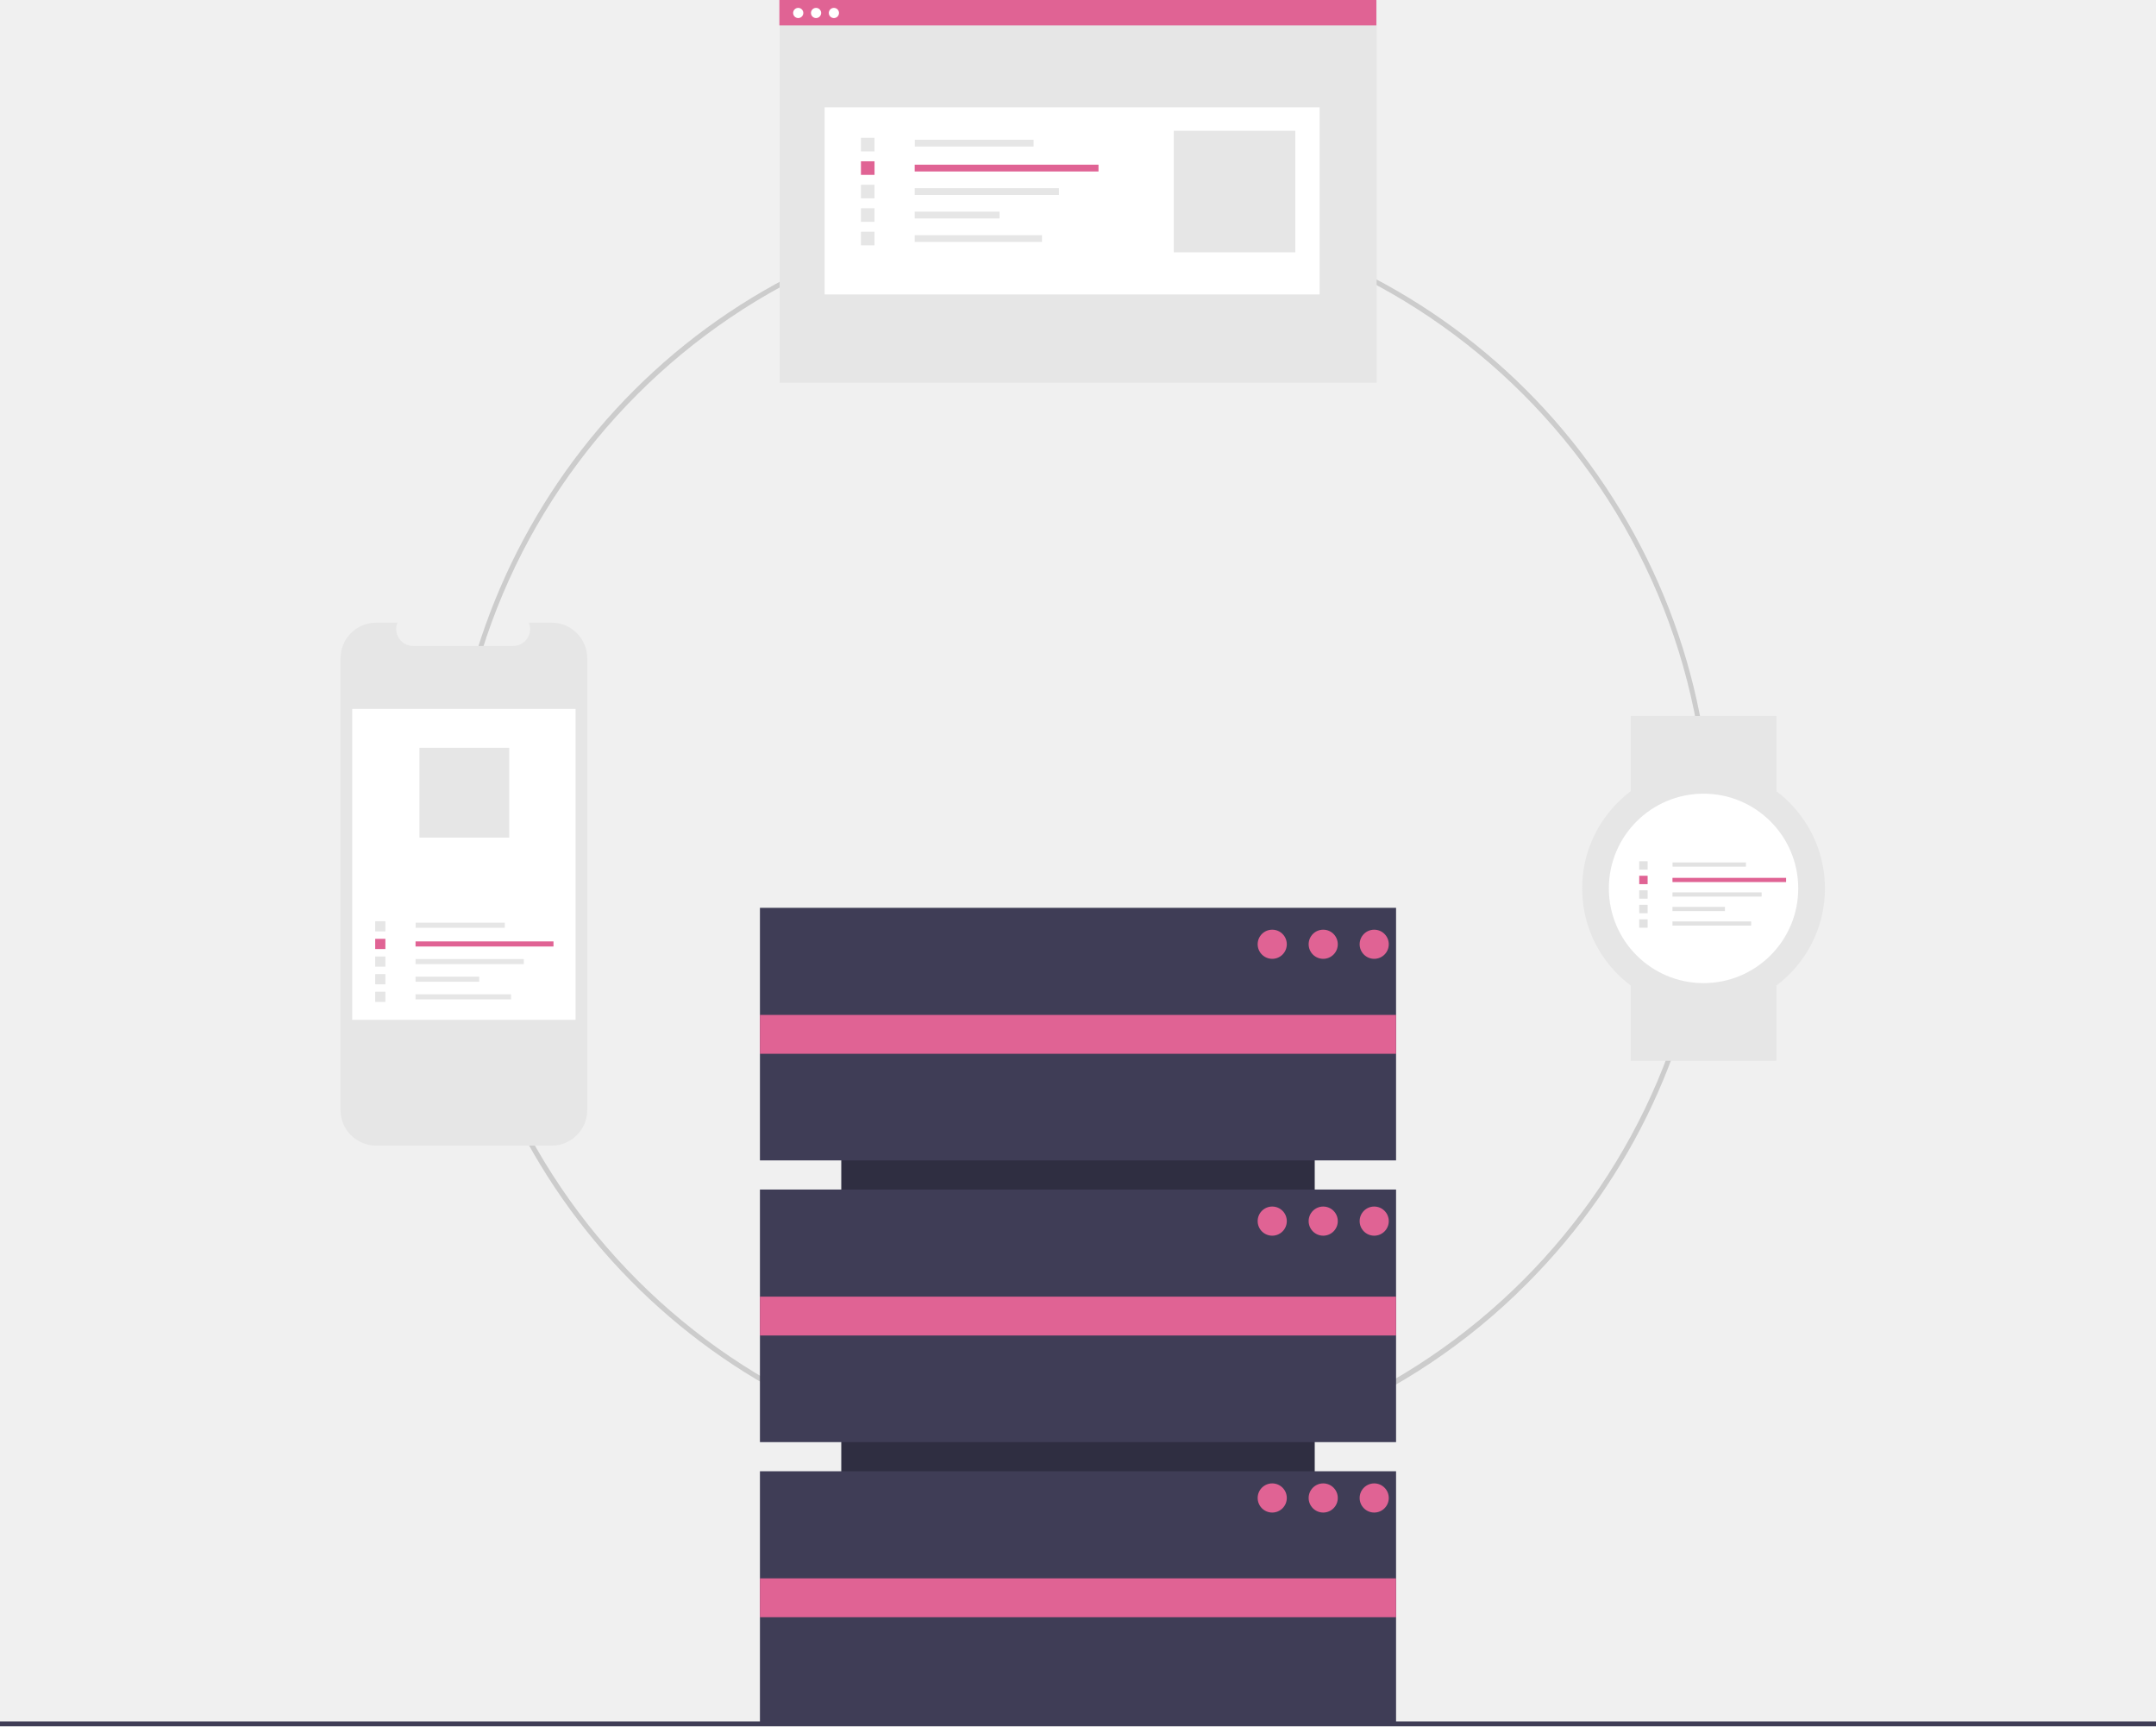
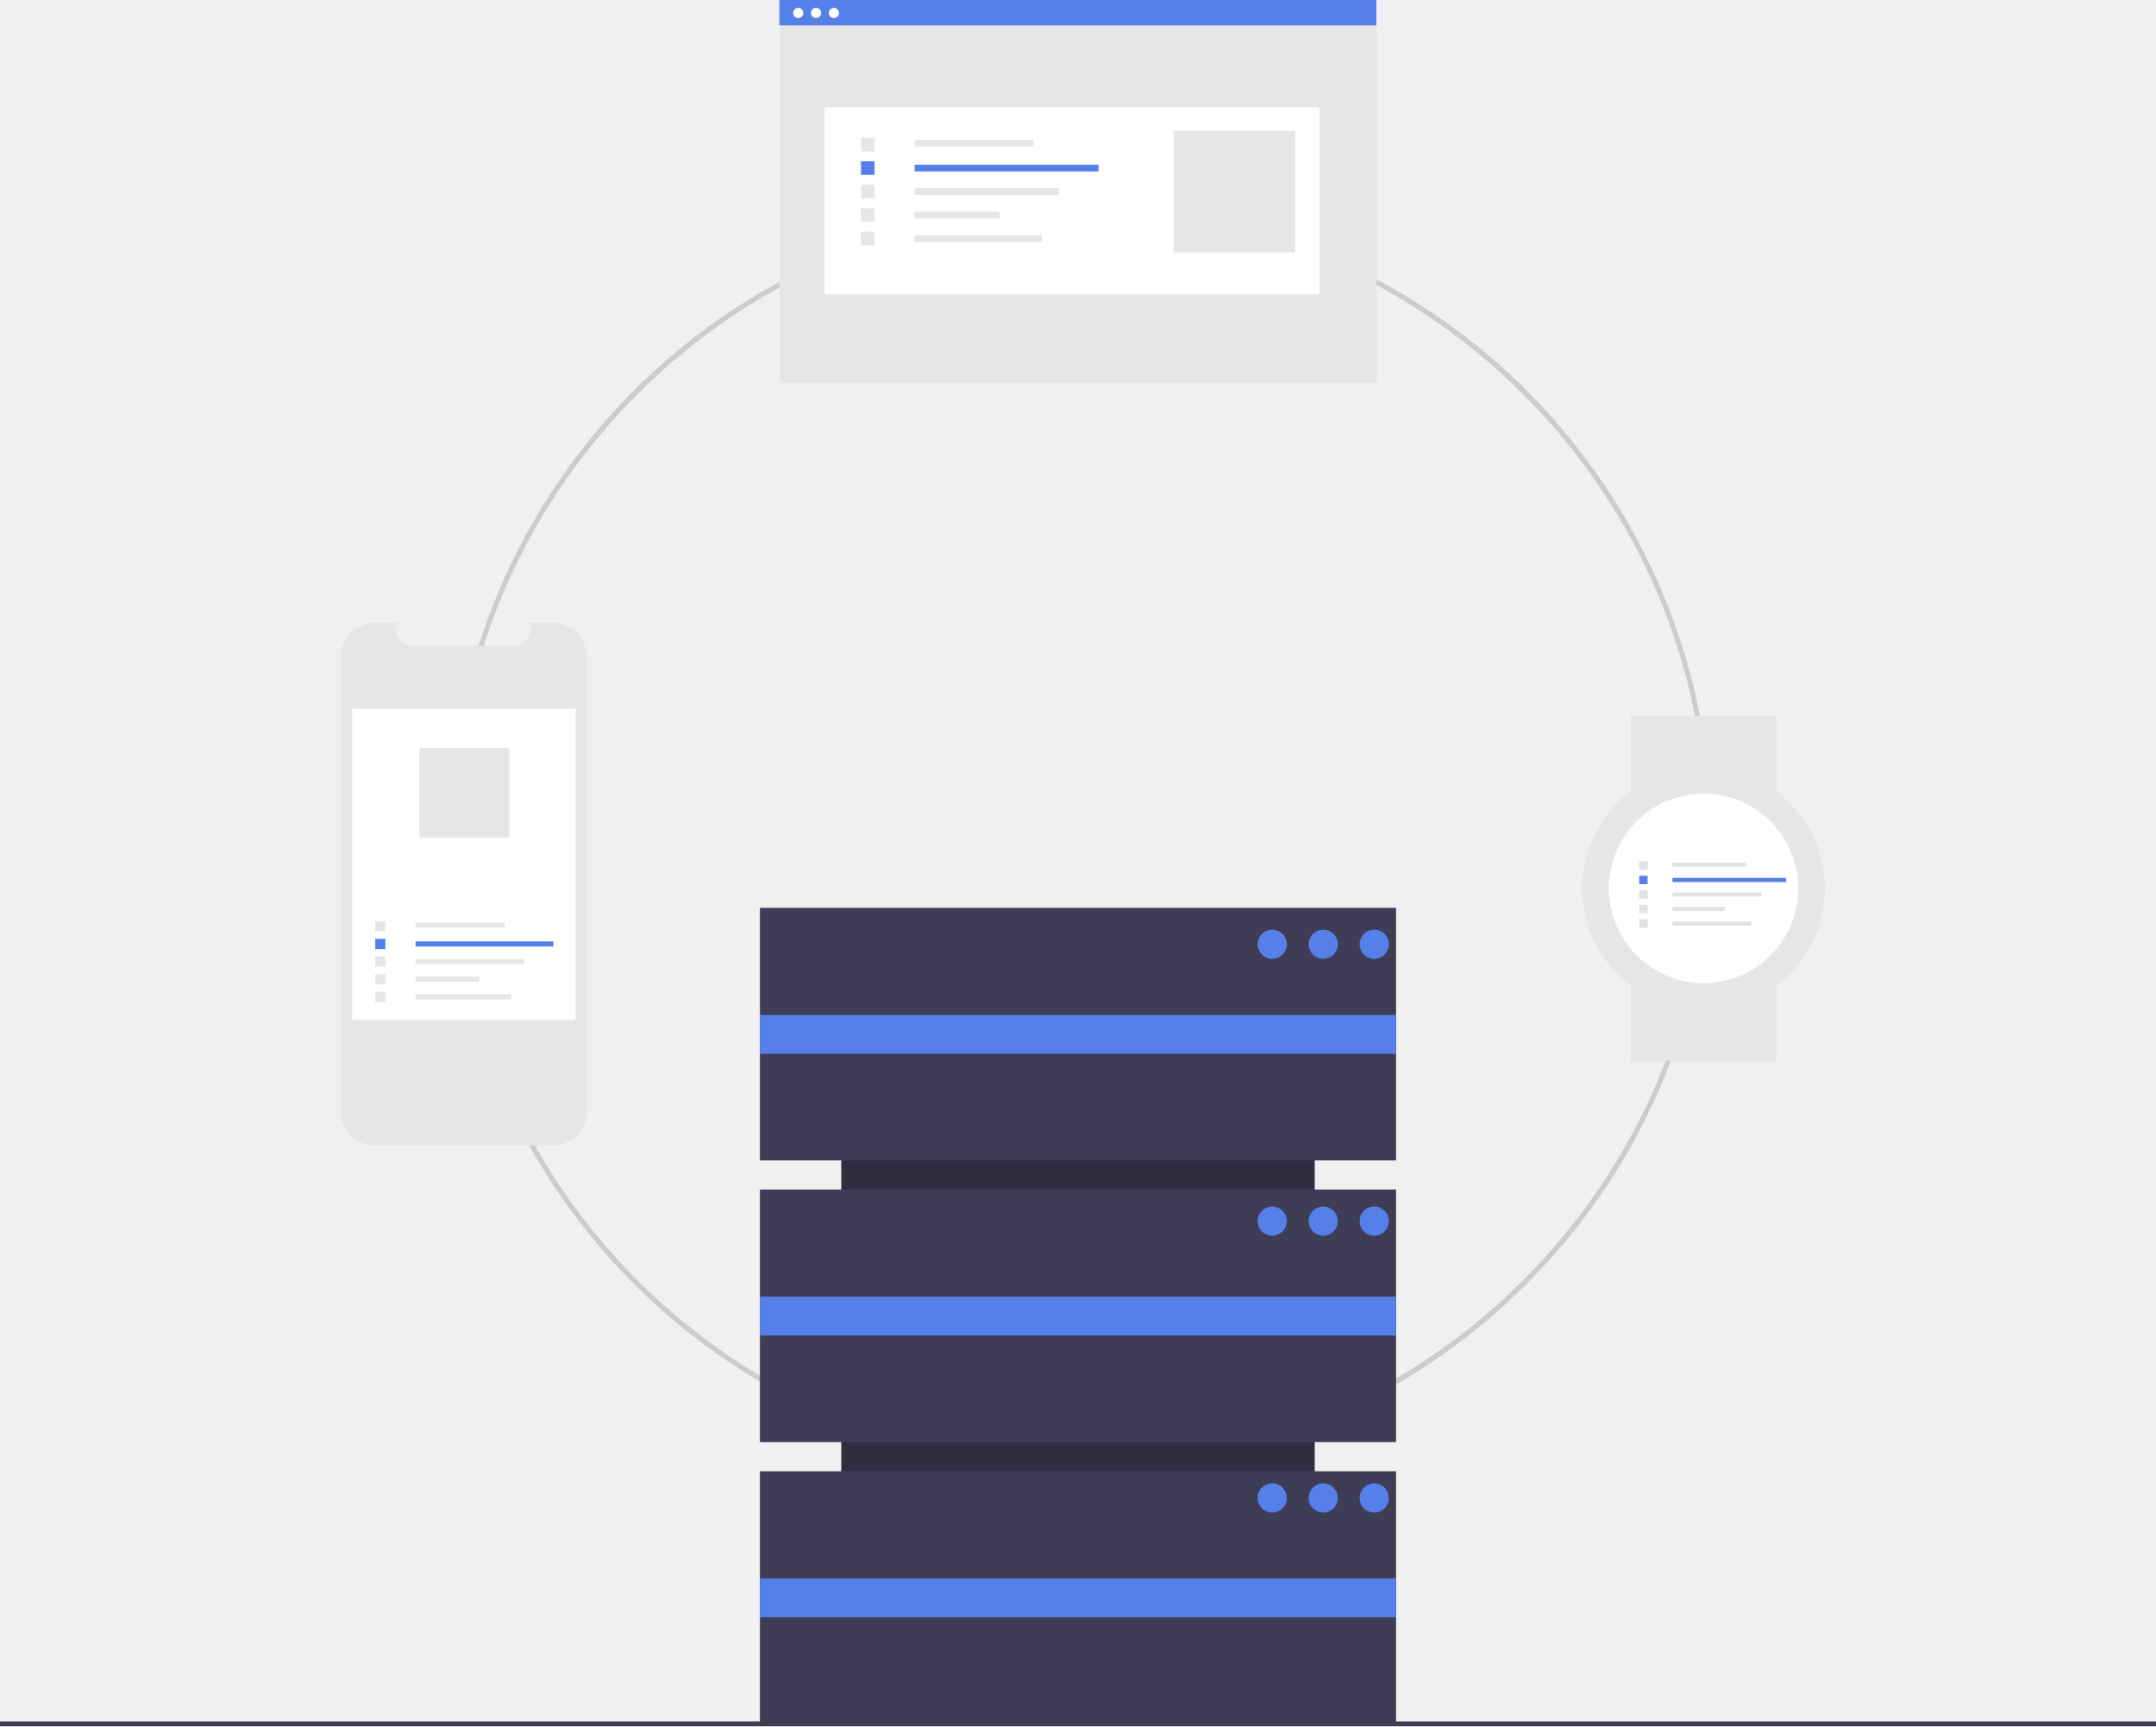
<svg xmlns="http://www.w3.org/2000/svg" data-name="Layer 1" width="888" height="710.807" viewBox="0 0 888 710.807">
  <path d="M600.936,699.404a260.064,260.064,0,1,1,183.894-76.171A258.365,258.365,0,0,1,600.936,699.404Zm0-518.129c-142.297,0-258.064,115.768-258.064,258.065s115.768,258.064,258.064,258.064S859,581.637,859,439.34,743.232,181.275,600.936,181.275Z" transform="translate(-156 -94.59648)" fill="#ccc" />
  <rect x="469" y="509.904" width="262" height="195" transform="translate(1051.404 -87.19257) rotate(90)" fill="#2f2e41" />
  <rect x="313" y="373.807" width="262" height="104" fill="#3f3d56" />
  <rect x="313" y="489.807" width="262" height="104" fill="#3f3d56" />
  <rect x="313" y="605.807" width="262" height="104" fill="#3f3d56" />
-   <rect x="313" y="417.904" width="262" height="16" fill="#e06394" />
-   <rect x="313" y="533.904" width="262" height="16" fill="#e06394" />
-   <rect x="313" y="649.904" width="262" height="16" fill="#e06394" />
-   <circle cx="524" cy="388.807" r="6" fill="#e06394" />
-   <circle cx="545" cy="388.807" r="6" fill="#e06394" />
-   <circle cx="566" cy="388.807" r="6" fill="#e06394" />
-   <circle cx="524" cy="502.807" r="6" fill="#e06394" />
-   <circle cx="545" cy="502.807" r="6" fill="#e06394" />
-   <circle cx="566" cy="502.807" r="6" fill="#e06394" />
-   <circle cx="524" cy="616.807" r="6" fill="#e06394" />
-   <circle cx="545" cy="616.807" r="6" fill="#e06394" />
-   <circle cx="566" cy="616.807" r="6" fill="#e06394" />
+   <rect x="313" y="417.904" width="262" height="16" fill="#5680e9" />
+   <rect x="313" y="533.904" width="262" height="16" fill="#5680e9" />
+   <rect x="313" y="649.904" width="262" height="16" fill="#5680e9" />
+   <circle cx="524" cy="388.807" r="6" fill="#5680e9" />
+   <circle cx="545" cy="388.807" r="6" fill="#5680e9" />
+   <circle cx="566" cy="388.807" r="6" fill="#5680e9" />
+   <circle cx="524" cy="502.807" r="6" fill="#5680e9" />
+   <circle cx="545" cy="502.807" r="6" fill="#5680e9" />
+   <circle cx="566" cy="502.807" r="6" fill="#5680e9" />
+   <circle cx="524" cy="616.807" r="6" fill="#5680e9" />
+   <circle cx="545" cy="616.807" r="6" fill="#5680e9" />
+   <circle cx="566" cy="616.807" r="6" fill="#5680e9" />
  <rect y="708.807" width="888" height="2" fill="#3f3d56" />
  <path d="M397.879,365.661v185.992a14.675,14.675,0,0,1-14.672,14.672H310.928a14.677,14.677,0,0,1-14.678-14.672V365.661a14.677,14.677,0,0,1,14.678-14.672h8.768a6.978,6.978,0,0,0,6.455,9.606h41.208a6.978,6.978,0,0,0,6.455-9.606h9.392A14.675,14.675,0,0,1,397.879,365.661Z" transform="translate(-156 -94.59648)" fill="#e6e6e6" />
  <rect x="145.064" y="291.91" width="92" height="128" fill="#fff" />
  <rect x="171.186" y="379.927" width="36.72" height="2.098" fill="#e6e6e6" />
-   <rect x="171.149" y="387.632" width="56.817" height="2.098" fill="#e06394" />
+   <rect x="171.149" y="387.632" width="56.817" height="2.098" fill="#5680e9" />
  <rect x="171.149" y="394.89" width="44.588" height="2.098" fill="#e6e6e6" />
  <rect x="171.149" y="402.149" width="26.228" height="2.098" fill="#e6e6e6" />
  <rect x="171.149" y="409.407" width="39.343" height="2.098" fill="#e6e6e6" />
  <rect x="154.533" y="379.324" width="4.197" height="4.197" fill="#e6e6e6" />
-   <rect x="154.533" y="386.582" width="4.197" height="4.197" fill="#e06394" />
+   <rect x="154.533" y="386.582" width="4.197" height="4.197" fill="#5680e9" />
  <rect x="154.533" y="393.841" width="4.197" height="4.197" fill="#e6e6e6" />
  <rect x="154.533" y="401.1" width="4.197" height="4.197" fill="#e6e6e6" />
  <rect x="154.533" y="408.358" width="4.197" height="4.197" fill="#e6e6e6" />
  <rect x="172.751" y="307.91" width="36.998" height="36.998" fill="#e6e6e6" />
  <rect x="321.111" y="0.139" width="245.884" height="157.475" fill="#e6e6e6" />
  <rect x="339.647" y="44.195" width="203.861" height="77.035" fill="#fff" />
  <rect x="376.789" y="57.542" width="48.927" height="2.796" fill="#e6e6e6" />
-   <rect x="376.74" y="67.807" width="75.705" height="2.796" fill="#e06394" />
+   <rect x="376.74" y="67.807" width="75.705" height="2.796" fill="#5680e9" />
  <rect x="376.74" y="77.479" width="59.411" height="2.796" fill="#e6e6e6" />
  <rect x="376.74" y="87.151" width="34.948" height="2.796" fill="#e6e6e6" />
  <rect x="376.74" y="96.822" width="52.422" height="2.796" fill="#e6e6e6" />
  <rect x="354.601" y="56.738" width="5.592" height="5.592" fill="#e6e6e6" />
-   <rect x="354.601" y="66.409" width="5.592" height="5.592" fill="#e06394" />
+   <rect x="354.601" y="66.409" width="5.592" height="5.592" fill="#5680e9" />
  <rect x="354.601" y="76.081" width="5.592" height="5.592" fill="#e6e6e6" />
  <rect x="354.601" y="85.753" width="5.592" height="5.592" fill="#e6e6e6" />
  <rect x="354.601" y="95.424" width="5.592" height="5.592" fill="#e6e6e6" />
  <rect x="483.445" y="53.847" width="50.059" height="50.059" fill="#e6e6e6" />
-   <rect x="321.006" width="245.884" height="10.446" fill="#e06394" />
+   <rect x="321.006" width="245.884" height="10.446" fill="#5680e9" />
  <circle cx="328.768" cy="5.341" r="2.097" fill="#fff" />
  <circle cx="336.117" cy="5.341" r="2.097" fill="#fff" />
  <circle cx="343.466" cy="5.341" r="2.097" fill="#fff" />
  <rect x="671.648" y="294.807" width="60" height="31" fill="#e6e6e6" />
  <rect x="671.648" y="405.807" width="60" height="31" fill="#e6e6e6" />
  <circle cx="701.648" cy="365.807" r="50" fill="#e6e6e6" />
  <circle cx="701.648" cy="365.807" r="39" fill="#fff" />
  <rect x="688.877" y="355.122" width="30.247" height="1.728" fill="#e2e2e2" />
-   <rect x="688.846" y="361.468" width="46.802" height="1.728" fill="#e06394" />
+   <rect x="688.846" y="361.468" width="46.802" height="1.728" fill="#5680e9" />
  <rect x="688.846" y="367.447" width="36.728" height="1.728" fill="#e2e2e2" />
  <rect x="688.846" y="373.426" width="21.605" height="1.728" fill="#e2e2e2" />
  <rect x="688.846" y="379.405" width="32.407" height="1.728" fill="#e2e2e2" />
  <rect x="675.16" y="354.625" width="3.457" height="3.457" fill="#e2e2e2" />
-   <rect x="675.16" y="360.604" width="3.457" height="3.457" fill="#e06394" />
+   <rect x="675.16" y="360.604" width="3.457" height="3.457" fill="#5680e9" />
  <rect x="675.16" y="366.583" width="3.457" height="3.457" fill="#e2e2e2" />
  <rect x="675.16" y="372.562" width="3.457" height="3.457" fill="#e2e2e2" />
  <rect x="675.16" y="378.541" width="3.457" height="3.457" fill="#e2e2e2" />
</svg>
